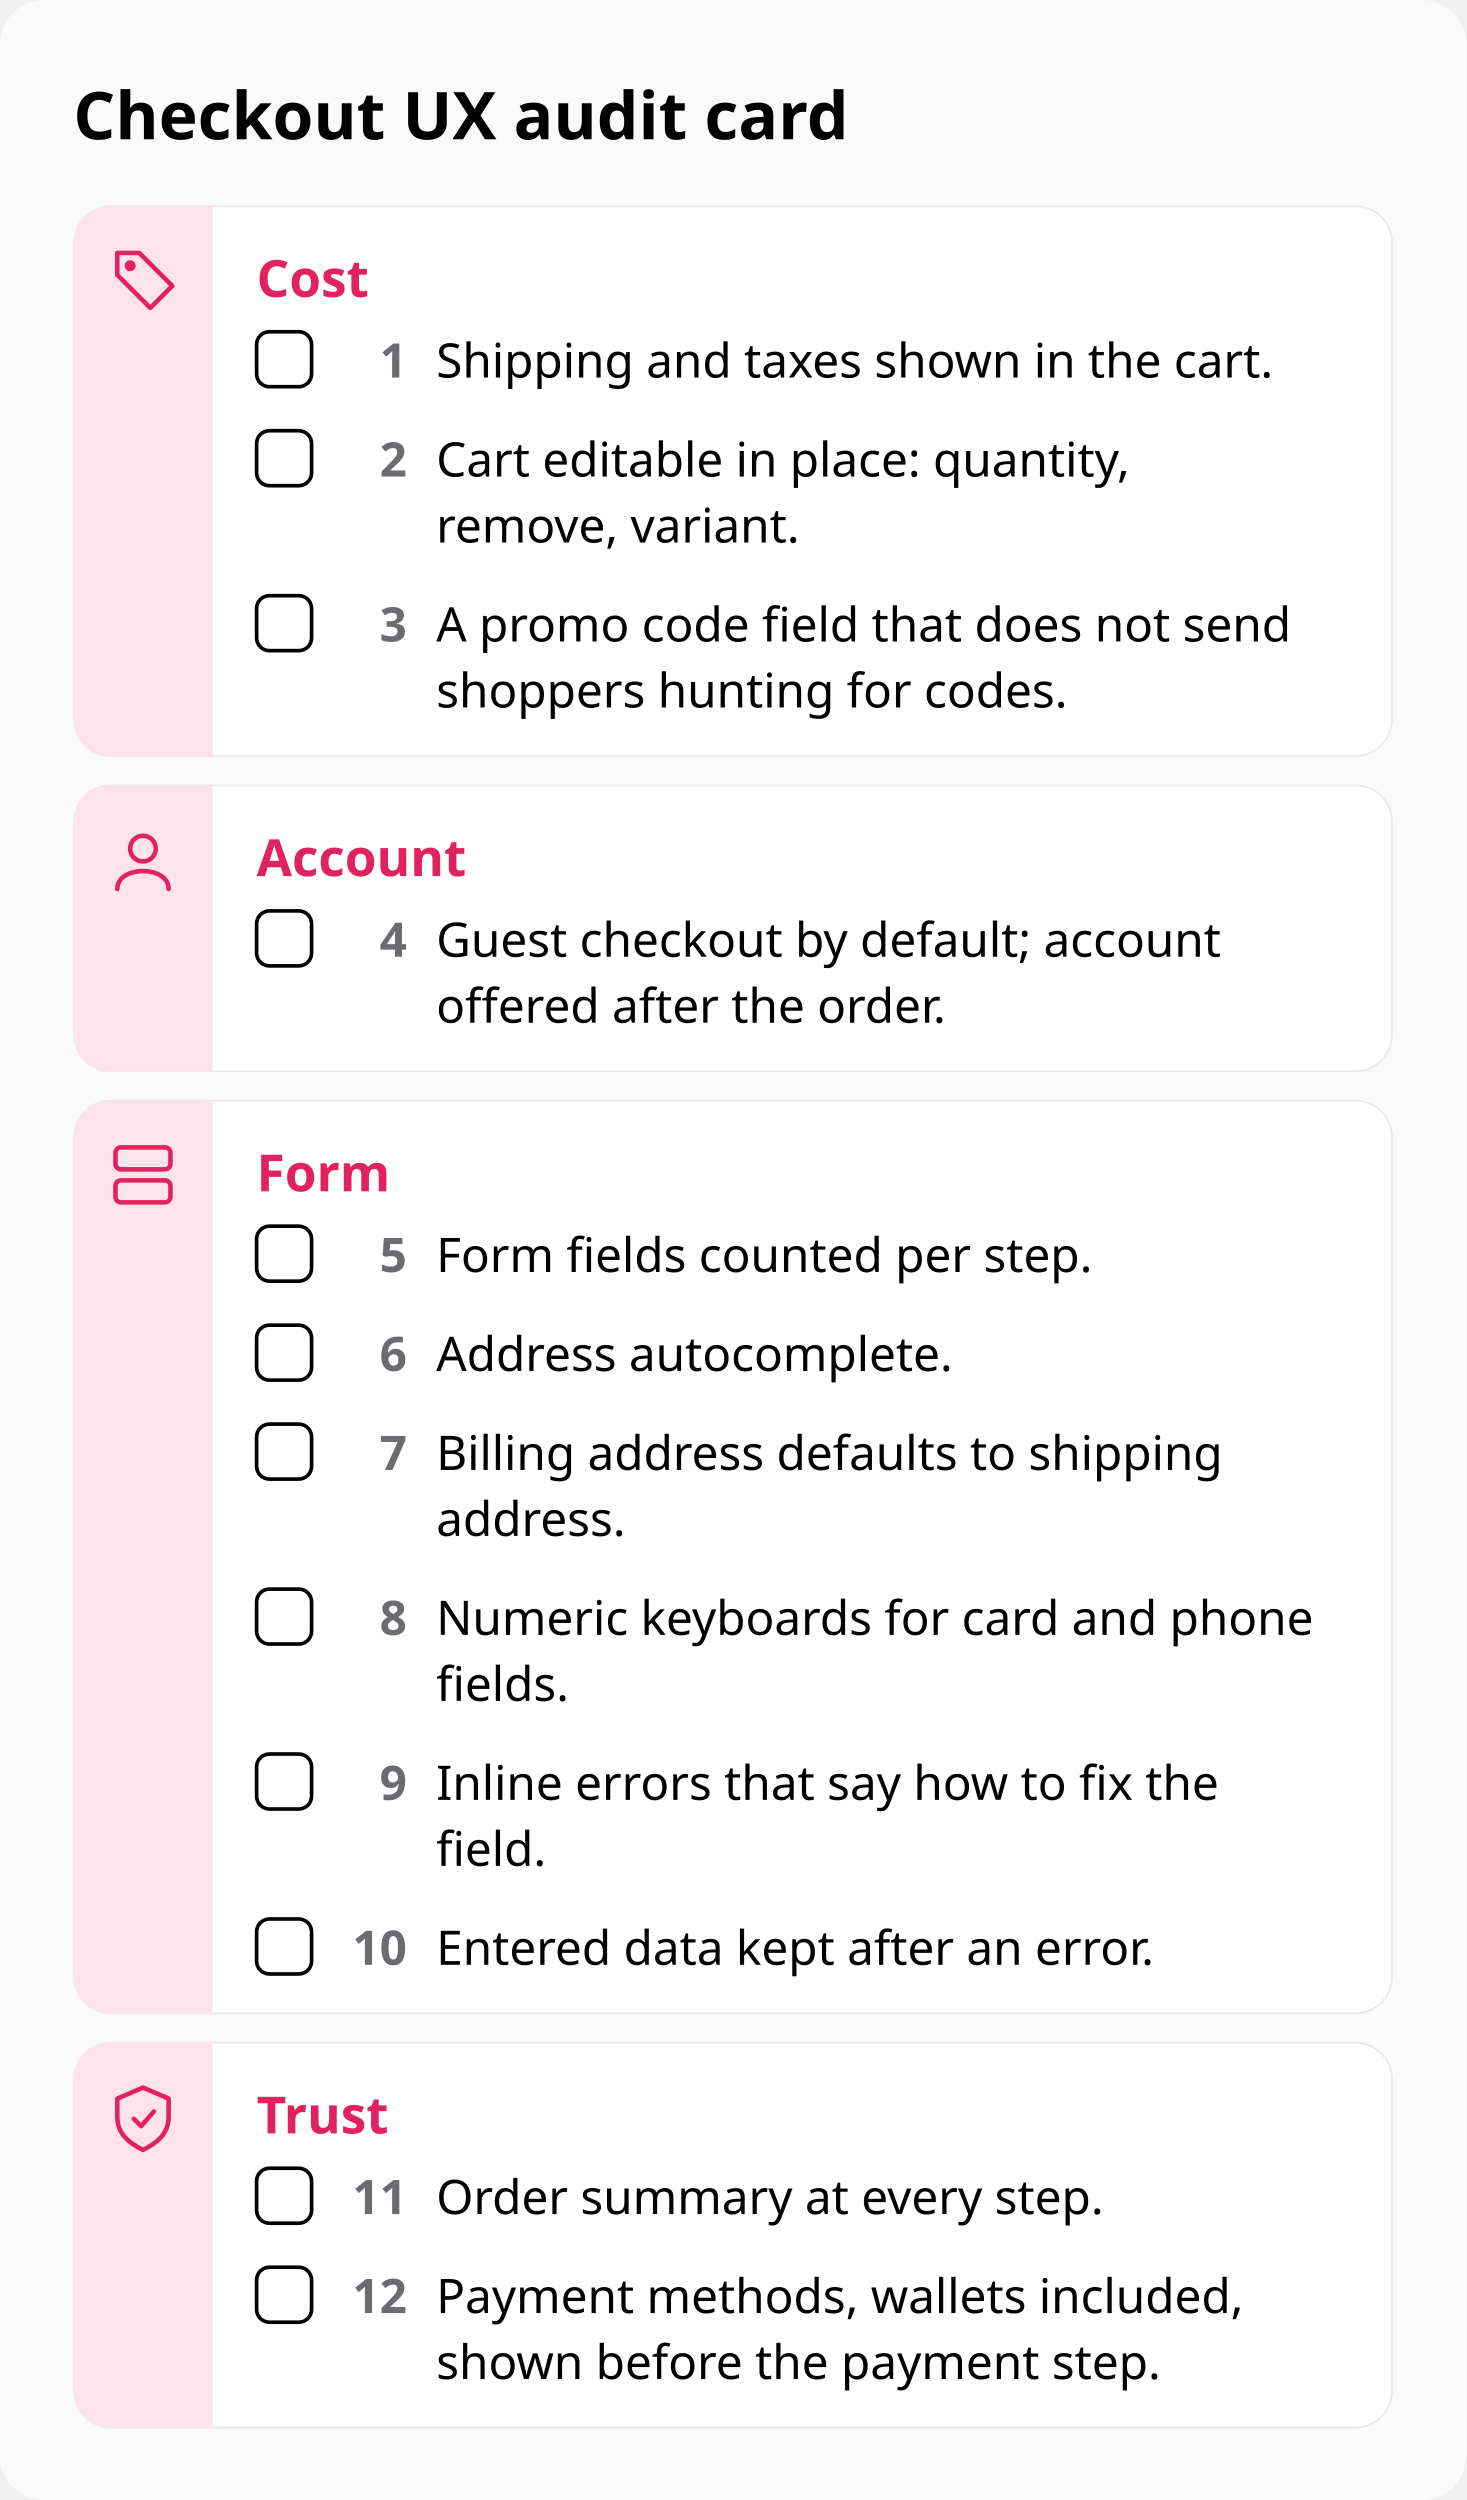
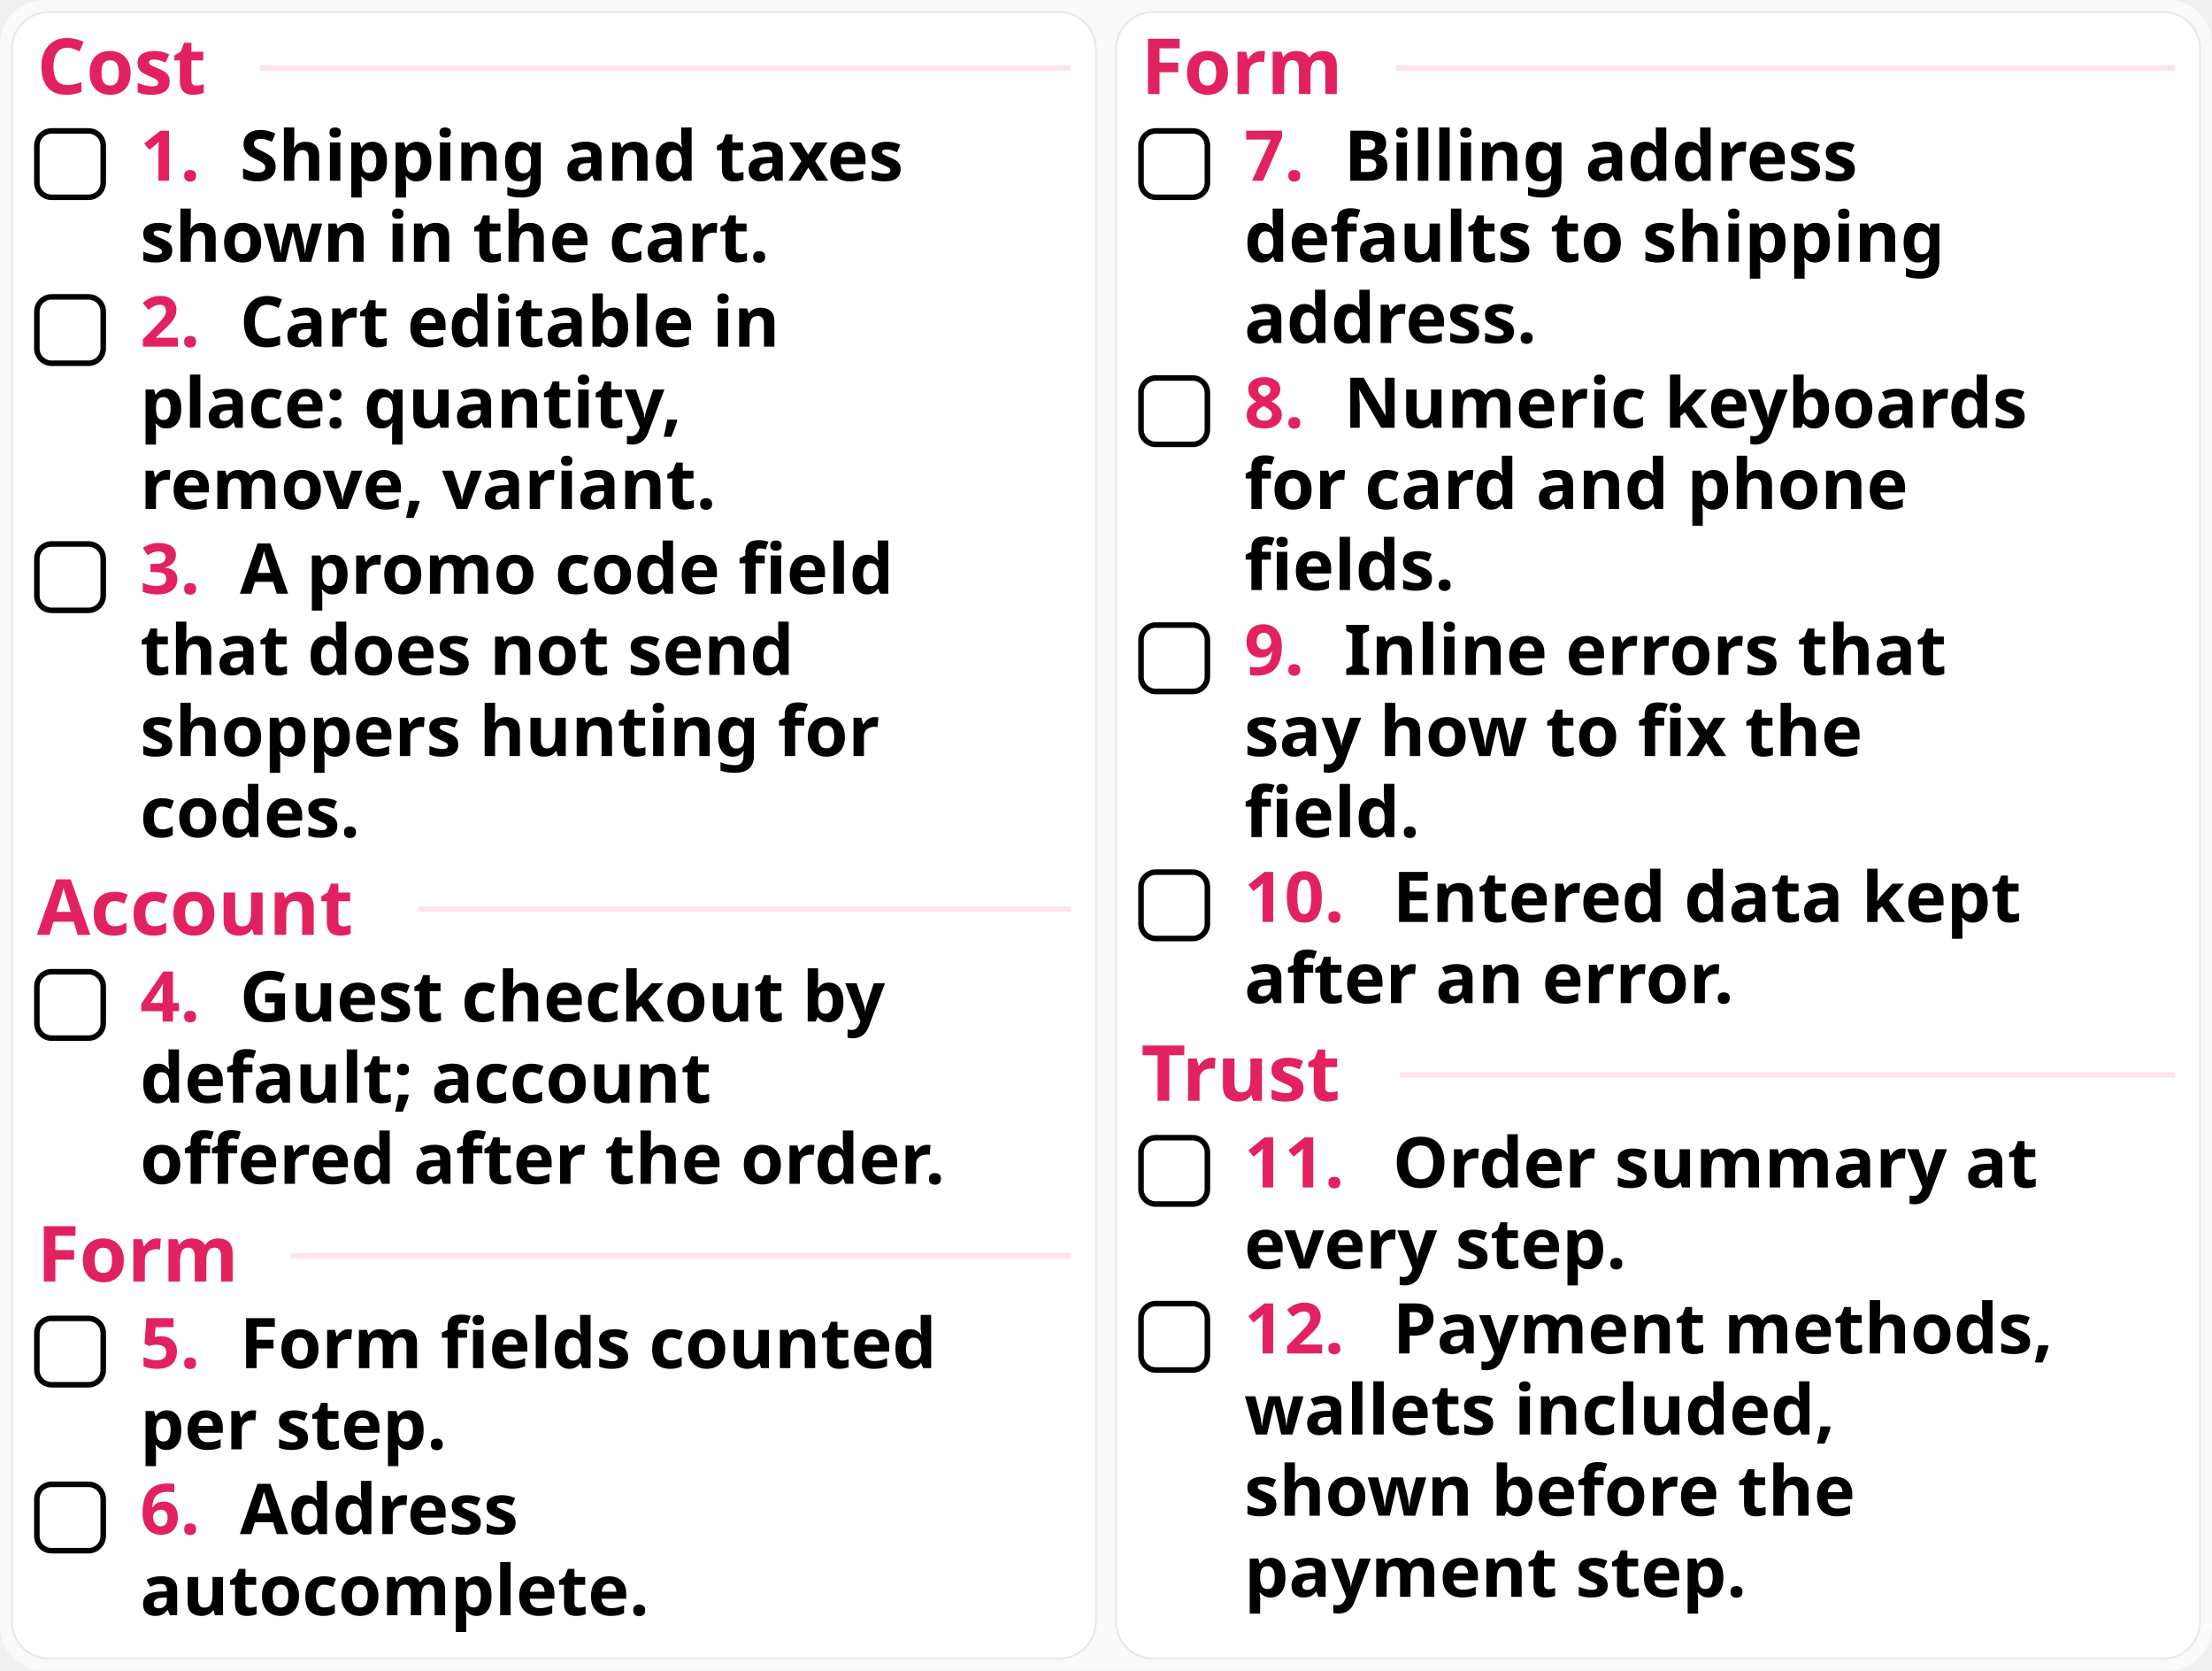
- <svg xmlns="http://www.w3.org/2000/svg" viewBox="0 0 800 1364" width="800" height="1364" font-family="Manrope, system-ui, sans-serif">
-   <rect width="800" height="1364" rx="24" fill="#FBFAFB" />
-   <text x="40" y="76" font-size="36" font-weight="800" fill="#020101">Checkout UX audit card</text>
+ <svg xmlns="http://www.w3.org/2000/svg" viewBox="0 0 1200 906" width="1200" height="906" font-family="Manrope, system-ui, sans-serif">
+   <rect width="1200" height="906" rx="24" fill="#FBFAFB" />
  <g class="card">
-     <rect x="40.5" y="112.5" width="719" height="300" rx="20" fill="#FFFFFF" stroke="#E8E8EB" />
-     <path d="M60 112.5 H116 V412.5 H60 A19.5 19.5 0 0 1 40.5 392.5 V132 A19.5 19.5 0 0 1 60 112.5 Z" fill="#FFE3EC" />
-     <path d="M64 150 V138 H76 L94 156 L82 168 Z" fill="none" stroke="#E2225F" stroke-width="2.5" stroke-linejoin="round" />
-     <circle cx="71" cy="145" r="3" fill="#E2225F" />
-     <text x="140" y="162" font-size="28" font-weight="800" fill="#E2225F">Cost</text>
-     <rect x="140" y="181" width="30" height="30" rx="7" fill="#FFFFFF" stroke="#020101" stroke-width="2" />
-     <text x="222" y="206" font-size="26" font-weight="800" fill="#6B6B70" text-anchor="end">1</text>
-     <text x="238" y="206" font-size="26" font-weight="400" fill="#020101">Shipping and taxes shown in the cart.</text>
-     <rect x="140" y="235" width="30" height="30" rx="7" fill="#FFFFFF" stroke="#020101" stroke-width="2" />
-     <text x="222" y="260" font-size="26" font-weight="800" fill="#6B6B70" text-anchor="end">2</text>
-     <text x="238" y="260" font-size="26" font-weight="400" fill="#020101">Cart editable in place: quantity,</text>
-     <text x="238" y="296" font-size="26" font-weight="400" fill="#020101">remove, variant.</text>
-     <rect x="140" y="325" width="30" height="30" rx="7" fill="#FFFFFF" stroke="#020101" stroke-width="2" />
-     <text x="222" y="350" font-size="26" font-weight="800" fill="#6B6B70" text-anchor="end">3</text>
-     <text x="238" y="350" font-size="26" font-weight="400" fill="#020101">A promo code field that does not send</text>
-     <text x="238" y="386" font-size="26" font-weight="400" fill="#020101">shoppers hunting for codes.</text>
+     <rect x="6.5" y="6.5" width="588" height="893" rx="20" fill="#FFFFFF" stroke="#E8E8EB" />
+     <text x="20" y="51" font-size="42" font-weight="800" fill="#E2225F">Cost</text>
+     <path d="M140.754 37 H581" stroke="#FFE3EC" stroke-width="3" />
+     <rect x="20" y="71" width="36" height="36" rx="8" fill="#FFFFFF" stroke="#020101" stroke-width="3" />
+     <text x="76" y="98" font-size="38" font-weight="800" fill="#E2225F">1.</text>
+     <text x="130.105" y="98" font-size="38" font-weight="600" fill="#020101">Shipping and taxes</text>
+     <text x="76" y="142" font-size="38" font-weight="600" fill="#020101">shown in the cart.</text>
+     <rect x="20" y="161" width="36" height="36" rx="8" fill="#FFFFFF" stroke="#020101" stroke-width="3" />
+     <text x="76" y="188" font-size="38" font-weight="800" fill="#E2225F">2.</text>
+     <text x="130.105" y="188" font-size="38" font-weight="600" fill="#020101">Cart editable in</text>
+     <text x="76" y="232" font-size="38" font-weight="600" fill="#020101">place: quantity,</text>
+     <text x="76" y="276" font-size="38" font-weight="600" fill="#020101">remove, variant.</text>
+     <rect x="20" y="295" width="36" height="36" rx="8" fill="#FFFFFF" stroke="#020101" stroke-width="3" />
+     <text x="76" y="322" font-size="38" font-weight="800" fill="#E2225F">3.</text>
+     <text x="130.105" y="322" font-size="38" font-weight="600" fill="#020101">A promo code field</text>
+     <text x="76" y="366" font-size="38" font-weight="600" fill="#020101">that does not send</text>
+     <text x="76" y="410" font-size="38" font-weight="600" fill="#020101">shoppers hunting for</text>
+     <text x="76" y="454" font-size="38" font-weight="600" fill="#020101">codes.</text>
+     <text x="20" y="507" font-size="42" font-weight="800" fill="#E2225F">Account</text>
+     <path d="M227.03 493 H581" stroke="#FFE3EC" stroke-width="3" />
+     <rect x="20" y="527" width="36" height="36" rx="8" fill="#FFFFFF" stroke="#020101" stroke-width="3" />
+     <text x="76" y="554" font-size="38" font-weight="800" fill="#E2225F">4.</text>
+     <text x="130.105" y="554" font-size="38" font-weight="600" fill="#020101">Guest checkout by</text>
+     <text x="76" y="598" font-size="38" font-weight="600" fill="#020101">default; account</text>
+     <text x="76" y="642" font-size="38" font-weight="600" fill="#020101">offered after the order.</text>
+     <text x="20" y="695" font-size="42" font-weight="800" fill="#E2225F">Form</text>
+     <path d="M158.021 681 H581" stroke="#FFE3EC" stroke-width="3" />
+     <rect x="20" y="715" width="36" height="36" rx="8" fill="#FFFFFF" stroke="#020101" stroke-width="3" />
+     <text x="76" y="742" font-size="38" font-weight="800" fill="#E2225F">5.</text>
+     <text x="130.105" y="742" font-size="38" font-weight="600" fill="#020101">Form fields counted</text>
+     <text x="76" y="786" font-size="38" font-weight="600" fill="#020101">per step.</text>
+     <rect x="20" y="805" width="36" height="36" rx="8" fill="#FFFFFF" stroke="#020101" stroke-width="3" />
+     <text x="76" y="832" font-size="38" font-weight="800" fill="#E2225F">6.</text>
+     <text x="130.105" y="832" font-size="38" font-weight="600" fill="#020101">Address</text>
+     <text x="76" y="876" font-size="38" font-weight="600" fill="#020101">autocomplete.</text>
  </g>
  <g class="card">
-     <rect x="40.5" y="428.5" width="719" height="156" rx="20" fill="#FFFFFF" stroke="#E8E8EB" />
-     <path d="M60 428.5 H116 V584.5 H60 A19.5 19.5 0 0 1 40.5 564.5 V448 A19.5 19.5 0 0 1 60 428.5 Z" fill="#FFE3EC" />
-     <circle cx="78" cy="463" r="7" fill="none" stroke="#E2225F" stroke-width="2.5" />
-     <path d="M64 485 C64 472 92 472 92 485" fill="none" stroke="#E2225F" stroke-width="2.5" stroke-linecap="round" />
-     <text x="140" y="478" font-size="28" font-weight="800" fill="#E2225F">Account</text>
-     <rect x="140" y="497" width="30" height="30" rx="7" fill="#FFFFFF" stroke="#020101" stroke-width="2" />
-     <text x="222" y="522" font-size="26" font-weight="800" fill="#6B6B70" text-anchor="end">4</text>
-     <text x="238" y="522" font-size="26" font-weight="400" fill="#020101">Guest checkout by default; account</text>
-     <text x="238" y="558" font-size="26" font-weight="400" fill="#020101">offered after the order.</text>
-   </g>
-   <g class="card">
-     <rect x="40.5" y="600.5" width="719" height="498" rx="20" fill="#FFFFFF" stroke="#E8E8EB" />
-     <path d="M60 600.5 H116 V1098.5 H60 A19.5 19.5 0 0 1 40.5 1078.5 V620 A19.5 19.5 0 0 1 60 600.5 Z" fill="#FFE3EC" />
-     <rect x="63" y="626" width="30" height="12" rx="3" fill="none" stroke="#E2225F" stroke-width="2.5" />
-     <rect x="63" y="644" width="30" height="12" rx="3" fill="none" stroke="#E2225F" stroke-width="2.5" />
-     <text x="140" y="650" font-size="28" font-weight="800" fill="#E2225F">Form</text>
-     <rect x="140" y="669" width="30" height="30" rx="7" fill="#FFFFFF" stroke="#020101" stroke-width="2" />
-     <text x="222" y="694" font-size="26" font-weight="800" fill="#6B6B70" text-anchor="end">5</text>
-     <text x="238" y="694" font-size="26" font-weight="400" fill="#020101">Form fields counted per step.</text>
-     <rect x="140" y="723" width="30" height="30" rx="7" fill="#FFFFFF" stroke="#020101" stroke-width="2" />
-     <text x="222" y="748" font-size="26" font-weight="800" fill="#6B6B70" text-anchor="end">6</text>
-     <text x="238" y="748" font-size="26" font-weight="400" fill="#020101">Address autocomplete.</text>
-     <rect x="140" y="777" width="30" height="30" rx="7" fill="#FFFFFF" stroke="#020101" stroke-width="2" />
-     <text x="222" y="802" font-size="26" font-weight="800" fill="#6B6B70" text-anchor="end">7</text>
-     <text x="238" y="802" font-size="26" font-weight="400" fill="#020101">Billing address defaults to shipping</text>
-     <text x="238" y="838" font-size="26" font-weight="400" fill="#020101">address.</text>
-     <rect x="140" y="867" width="30" height="30" rx="7" fill="#FFFFFF" stroke="#020101" stroke-width="2" />
-     <text x="222" y="892" font-size="26" font-weight="800" fill="#6B6B70" text-anchor="end">8</text>
-     <text x="238" y="892" font-size="26" font-weight="400" fill="#020101">Numeric keyboards for card and phone</text>
-     <text x="238" y="928" font-size="26" font-weight="400" fill="#020101">fields.</text>
-     <rect x="140" y="957" width="30" height="30" rx="7" fill="#FFFFFF" stroke="#020101" stroke-width="2" />
-     <text x="222" y="982" font-size="26" font-weight="800" fill="#6B6B70" text-anchor="end">9</text>
-     <text x="238" y="982" font-size="26" font-weight="400" fill="#020101">Inline errors that say how to fix the</text>
-     <text x="238" y="1018" font-size="26" font-weight="400" fill="#020101">field.</text>
-     <rect x="140" y="1047" width="30" height="30" rx="7" fill="#FFFFFF" stroke="#020101" stroke-width="2" />
-     <text x="222" y="1072" font-size="26" font-weight="800" fill="#6B6B70" text-anchor="end">10</text>
-     <text x="238" y="1072" font-size="26" font-weight="400" fill="#020101">Entered data kept after an error.</text>
-   </g>
-   <g class="card">
-     <rect x="40.5" y="1114.5" width="719" height="210" rx="20" fill="#FFFFFF" stroke="#E8E8EB" />
-     <path d="M60 1114.5 H116 V1324.5 H60 A19.5 19.5 0 0 1 40.5 1304.5 V1134 A19.5 19.5 0 0 1 60 1114.5 Z" fill="#FFE3EC" />
-     <path d="M78 1139 L92 1145 V1155 C92 1164 86 1169 78 1173 C70 1169 64 1164 64 1155 V1145 Z" fill="none" stroke="#E2225F" stroke-width="2.5" stroke-linejoin="round" />
-     <path d="M73 1156 l4 4 l7 -8" fill="none" stroke="#E2225F" stroke-width="2.5" stroke-linecap="round" stroke-linejoin="round" />
-     <text x="140" y="1164" font-size="28" font-weight="800" fill="#E2225F">Trust</text>
-     <rect x="140" y="1183" width="30" height="30" rx="7" fill="#FFFFFF" stroke="#020101" stroke-width="2" />
-     <text x="222" y="1208" font-size="26" font-weight="800" fill="#6B6B70" text-anchor="end">11</text>
-     <text x="238" y="1208" font-size="26" font-weight="400" fill="#020101">Order summary at every step.</text>
-     <rect x="140" y="1237" width="30" height="30" rx="7" fill="#FFFFFF" stroke="#020101" stroke-width="2" />
-     <text x="222" y="1262" font-size="26" font-weight="800" fill="#6B6B70" text-anchor="end">12</text>
-     <text x="238" y="1262" font-size="26" font-weight="400" fill="#020101">Payment methods, wallets included,</text>
-     <text x="238" y="1298" font-size="26" font-weight="400" fill="#020101">shown before the payment step.</text>
+     <rect x="605.5" y="6.5" width="588" height="893" rx="20" fill="#FFFFFF" stroke="#E8E8EB" />
+     <text x="619" y="51" font-size="42" font-weight="800" fill="#E2225F">Form</text>
+     <path d="M757.021 37 H1180" stroke="#FFE3EC" stroke-width="3" />
+     <rect x="619" y="71" width="36" height="36" rx="8" fill="#FFFFFF" stroke="#020101" stroke-width="3" />
+     <text x="675" y="98" font-size="38" font-weight="800" fill="#E2225F">7.</text>
+     <text x="729.105" y="98" font-size="38" font-weight="600" fill="#020101">Billing address</text>
+     <text x="675" y="142" font-size="38" font-weight="600" fill="#020101">defaults to shipping</text>
+     <text x="675" y="186" font-size="38" font-weight="600" fill="#020101">address.</text>
+     <rect x="619" y="205" width="36" height="36" rx="8" fill="#FFFFFF" stroke="#020101" stroke-width="3" />
+     <text x="675" y="232" font-size="38" font-weight="800" fill="#E2225F">8.</text>
+     <text x="729.105" y="232" font-size="38" font-weight="600" fill="#020101">Numeric keyboards</text>
+     <text x="675" y="276" font-size="38" font-weight="600" fill="#020101">for card and phone</text>
+     <text x="675" y="320" font-size="38" font-weight="600" fill="#020101">fields.</text>
+     <rect x="619" y="339" width="36" height="36" rx="8" fill="#FFFFFF" stroke="#020101" stroke-width="3" />
+     <text x="675" y="366" font-size="38" font-weight="800" fill="#E2225F">9.</text>
+     <text x="729.105" y="366" font-size="38" font-weight="600" fill="#020101">Inline errors that</text>
+     <text x="675" y="410" font-size="38" font-weight="600" fill="#020101">say how to fix the</text>
+     <text x="675" y="454" font-size="38" font-weight="600" fill="#020101">field.</text>
+     <rect x="619" y="473" width="36" height="36" rx="8" fill="#FFFFFF" stroke="#020101" stroke-width="3" />
+     <text x="675" y="500" font-size="38" font-weight="800" fill="#E2225F">10.</text>
+     <text x="755.546" y="500" font-size="38" font-weight="600" fill="#020101">Entered data kept</text>
+     <text x="675" y="544" font-size="38" font-weight="600" fill="#020101">after an error.</text>
+     <text x="619" y="597" font-size="42" font-weight="800" fill="#E2225F">Trust</text>
+     <path d="M759.339 583 H1180" stroke="#FFE3EC" stroke-width="3" />
+     <rect x="619" y="617" width="36" height="36" rx="8" fill="#FFFFFF" stroke="#020101" stroke-width="3" />
+     <text x="675" y="644" font-size="38" font-weight="800" fill="#E2225F">11.</text>
+     <text x="755.546" y="644" font-size="38" font-weight="600" fill="#020101">Order summary at</text>
+     <text x="675" y="688" font-size="38" font-weight="600" fill="#020101">every step.</text>
+     <rect x="619" y="707" width="36" height="36" rx="8" fill="#FFFFFF" stroke="#020101" stroke-width="3" />
+     <text x="675" y="734" font-size="38" font-weight="800" fill="#E2225F">12.</text>
+     <text x="755.546" y="734" font-size="38" font-weight="600" fill="#020101">Payment methods,</text>
+     <text x="675" y="778" font-size="38" font-weight="600" fill="#020101">wallets included,</text>
+     <text x="675" y="822" font-size="38" font-weight="600" fill="#020101">shown before the</text>
+     <text x="675" y="866" font-size="38" font-weight="600" fill="#020101">payment step.</text>
  </g>
</svg>
